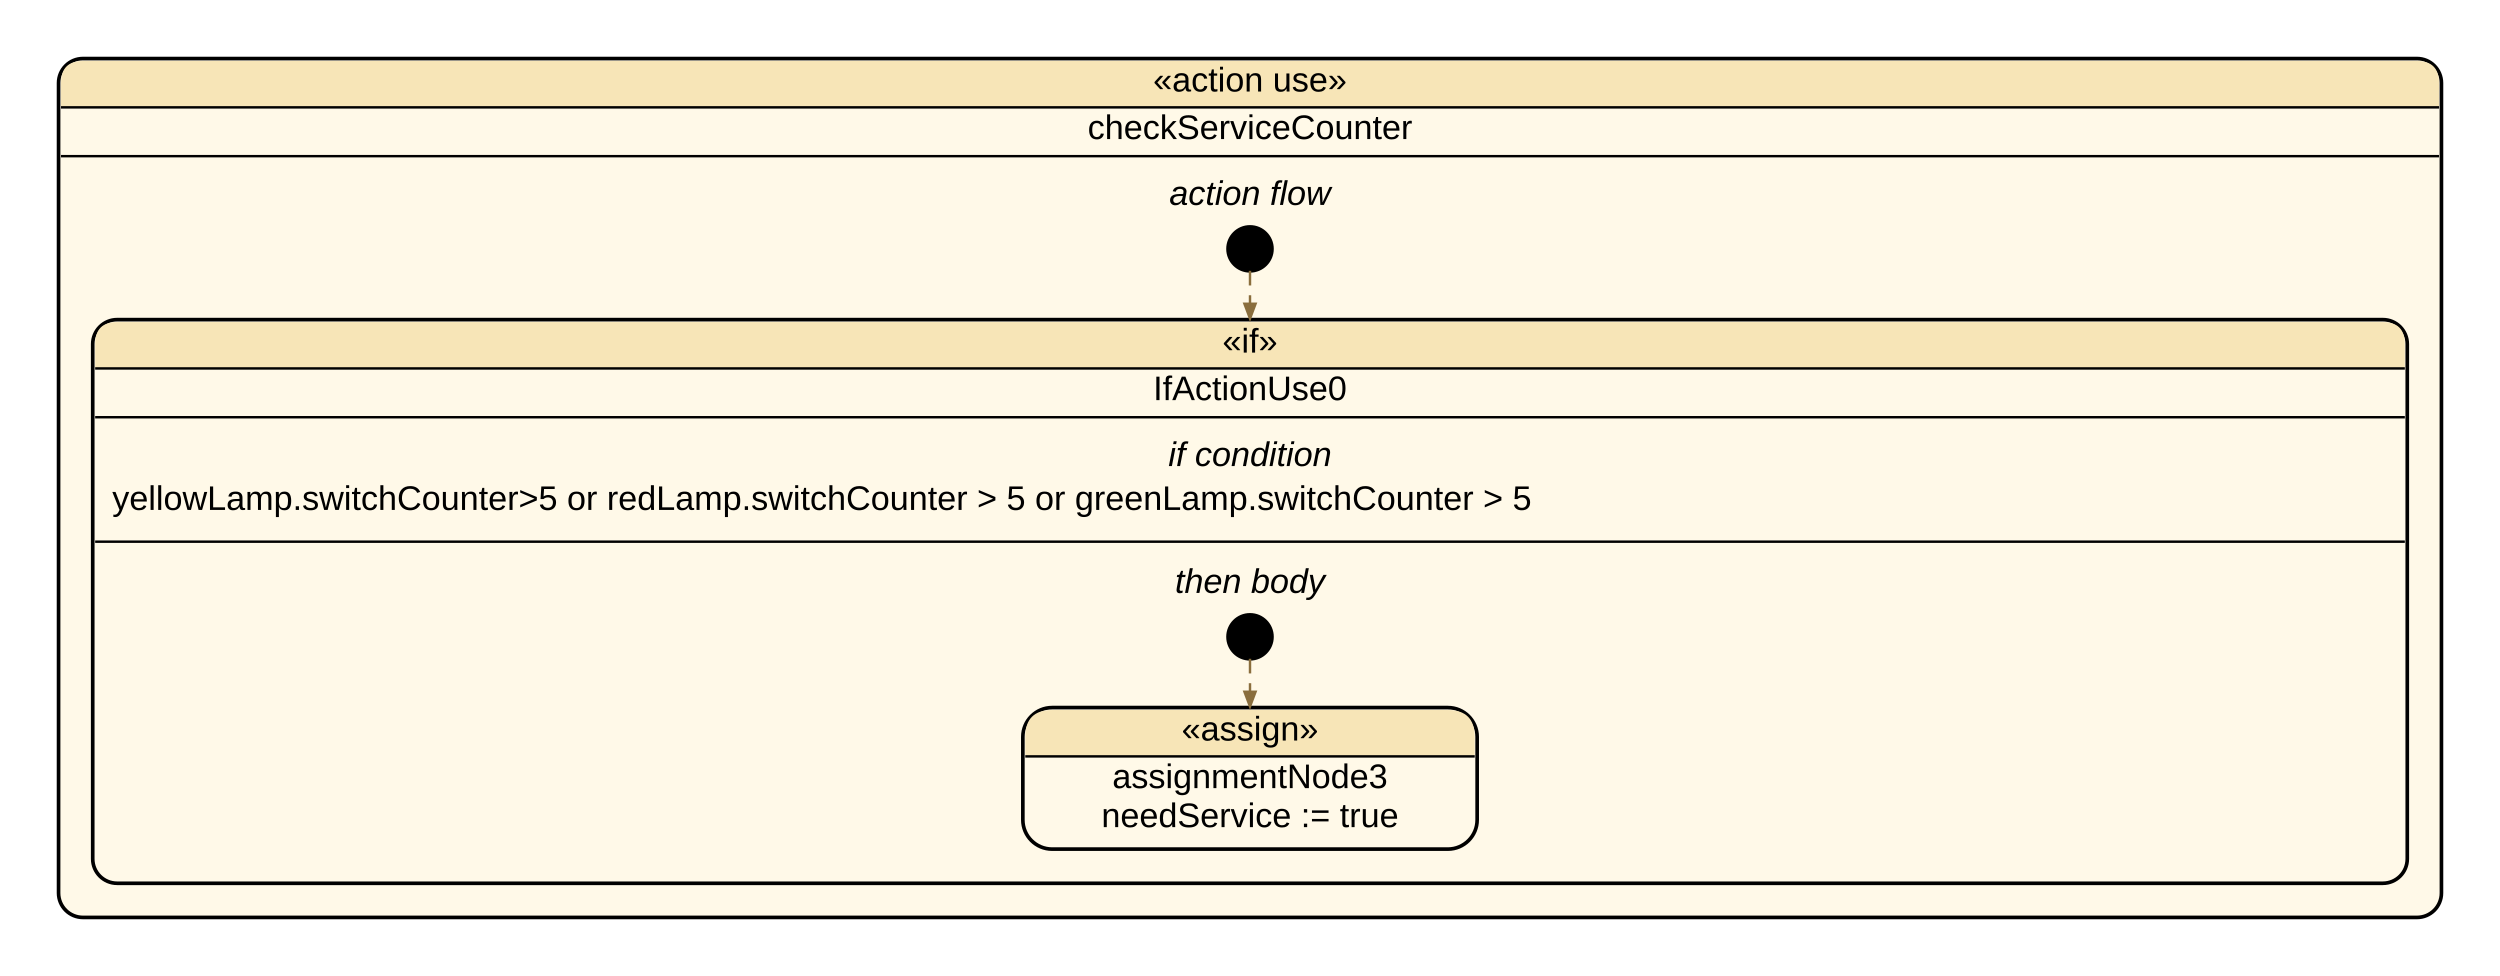
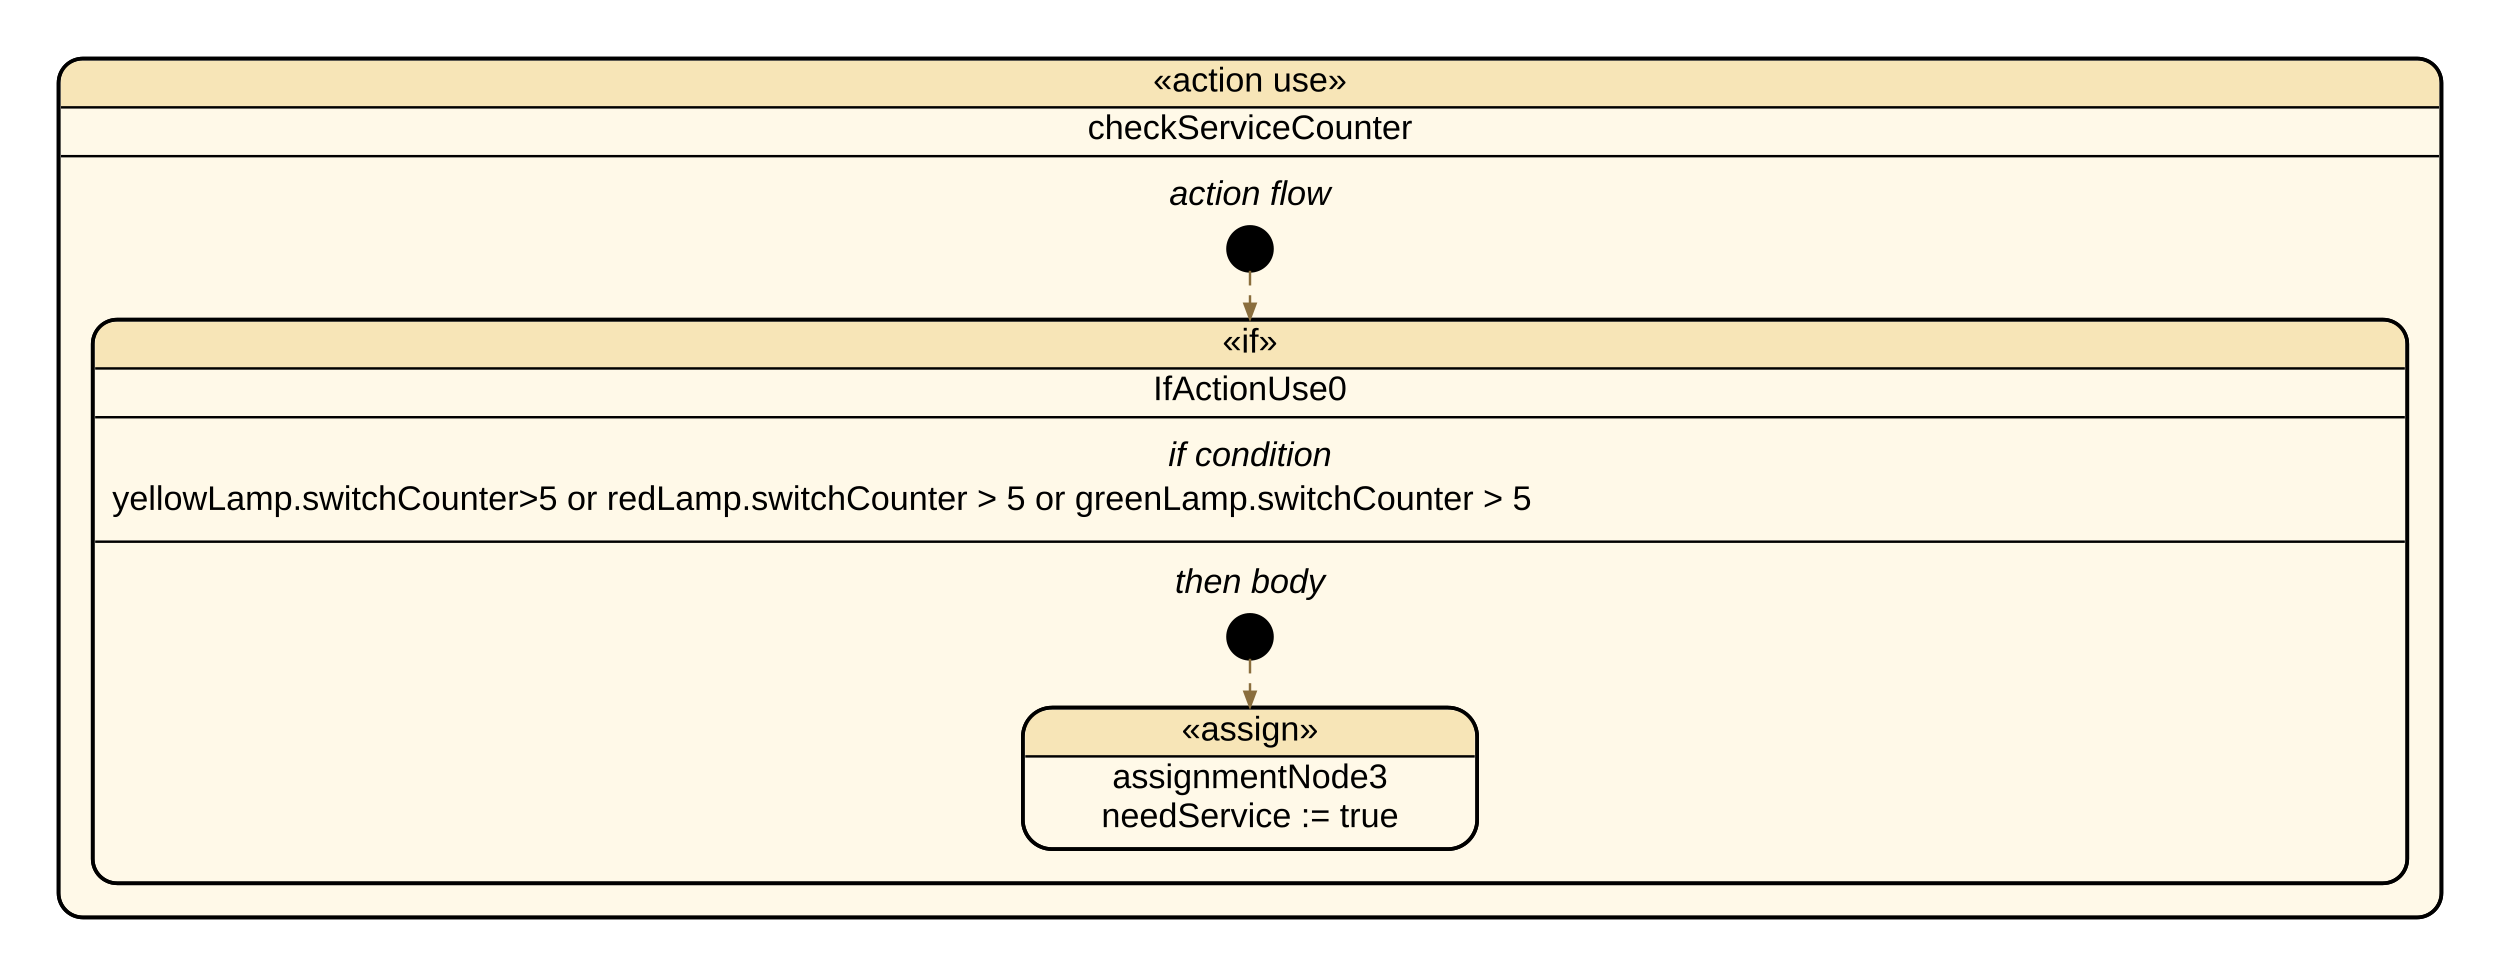
<svg xmlns="http://www.w3.org/2000/svg" width="1024.6" height="400.0" viewBox="-8.0 -8.0 1024.6 400.0">
  <defs>
    <marker id="arrow" markerUnits="userSpaceOnUse" markerWidth="8.0" markerHeight="6.0" refX="7.0" refY="3.0" orient="auto">
      <path d="M0,0 L8.0,3.0 L0,6.0 Z" fill="#8a6e3d" />
    </marker>
  </defs>
  <rect x="16.0" y="16.0" width="976.6" height="352.0" rx="10.0" ry="10.0" fill="#fff9e8" stroke="#000" stroke-width="1.5" />
  <path d="M17.0,36.0 L17.0,26.0 Q17.0,17.0 26.0,17.0 L982.6,17.0 Q991.6,17.0 991.6,26.0 L991.6,36.0 Z" fill="#f7e5b7" />
  <text x="504.3" y="29.5" text-anchor="middle" font-family="Arial, sans-serif" font-size="14">«action use»</text>
  <line x1="17.0" y1="36.0" x2="991.6" y2="36.0" stroke="#000" stroke-width="1" />
  <text x="504.3" y="49.0" text-anchor="middle" font-family="Arial, sans-serif" font-size="14">checkServiceCounter</text>
  <line x1="17.0" y1="56.0" x2="991.6" y2="56.0" stroke="#000" stroke-width="1" />
+   <rect x="16.0" y="16.0" width="976.6" height="352.0" rx="10.0" ry="10.0" fill="none" stroke="#000" stroke-width="1.5" />
  <text x="504.3" y="76.0" text-anchor="middle" font-family="Arial, sans-serif" font-size="14" font-style="italic">action flow</text>
  <circle cx="504.3" cy="94.0" r="9.0" stroke="#000" stroke-width="1.5" fill="#000" />
  <rect x="30.0" y="123.0" width="948.6" height="231.0" rx="10.0" ry="10.0" fill="#fff9e8" stroke="#000" stroke-width="1.5" />
  <path d="M31.0,143.0 L31.0,133.0 Q31.0,124.0 40.0,124.0 L968.6,124.0 Q977.6,124.0 977.6,133.0 L977.6,143.0 Z" fill="#f7e5b7" />
  <text x="504.3" y="136.5" text-anchor="middle" font-family="Arial, sans-serif" font-size="14">«if»</text>
  <line x1="31.0" y1="143.0" x2="977.6" y2="143.0" stroke="#000" stroke-width="1" />
  <text x="504.3" y="156.0" text-anchor="middle" font-family="Arial, sans-serif" font-size="14">IfActionUse0</text>
  <line x1="31.0" y1="163.0" x2="977.6" y2="163.0" stroke="#000" stroke-width="1" />
+   <rect x="30.0" y="123.0" width="948.6" height="231.0" rx="10.0" ry="10.0" fill="none" stroke="#000" stroke-width="1.5" />
  <text x="504.3" y="183.0" text-anchor="middle" font-family="Arial, sans-serif" font-size="14" font-style="italic">if condition</text>
  <text x="38.0" y="201.0" text-anchor="start" font-family="Arial, sans-serif" font-size="14">yellowLamp.switchCounter&gt;5 or 
			   redLamp.switchCounter &gt; 5 or
			   greenLamp.switchCounter &gt; 5</text>
  <text x="504.3" y="235.0" text-anchor="middle" font-family="Arial, sans-serif" font-size="14" font-style="italic">then body</text>
  <rect x="411.2" y="282.0" width="186.2" height="58.0" rx="12.0" ry="12.0" fill="#fff9e8" stroke="#000" stroke-width="1.5" />
  <path d="M412.2,302.0 L412.2,294.0 Q412.2,283.0 423.2,283.0 L585.4,283.0 Q596.4,283.0 596.4,294.0 L596.4,302.0 Z" fill="#f7e5b7" />
  <text x="504.3" y="295.5" text-anchor="middle" font-family="Arial, sans-serif" font-size="14">«assign»</text>
  <line x1="412.2" y1="302.0" x2="596.4" y2="302.0" stroke="#000" stroke-width="1" />
  <text x="504.3" y="315.0" text-anchor="middle" font-family="Arial, sans-serif" font-size="14">assignmentNode3</text>
  <text x="504.3" y="331.0" text-anchor="middle" font-family="Arial, sans-serif" font-size="14">needService := true</text>
+   <rect x="411.2" y="282.0" width="186.2" height="58.0" rx="12.0" ry="12.0" fill="none" stroke="#000" stroke-width="1.5" />
  <circle cx="504.3" cy="253.0" r="9.0" stroke="#000" stroke-width="1.5" fill="#000" />
  <line x1="31.0" y1="214.0" x2="977.6" y2="214.0" stroke="#000" stroke-width="1" />
  <path d="M504.3,103.0 L504.3,123.0" fill="none" stroke="#8a6e3d" stroke-width="1.0" stroke-dasharray="6 4" marker-end="url(#arrow)" />
  <path d="M504.3,262.0 L504.3,282.0" fill="none" stroke="#8a6e3d" stroke-width="1.0" stroke-dasharray="6 4" marker-end="url(#arrow)" />
</svg>
